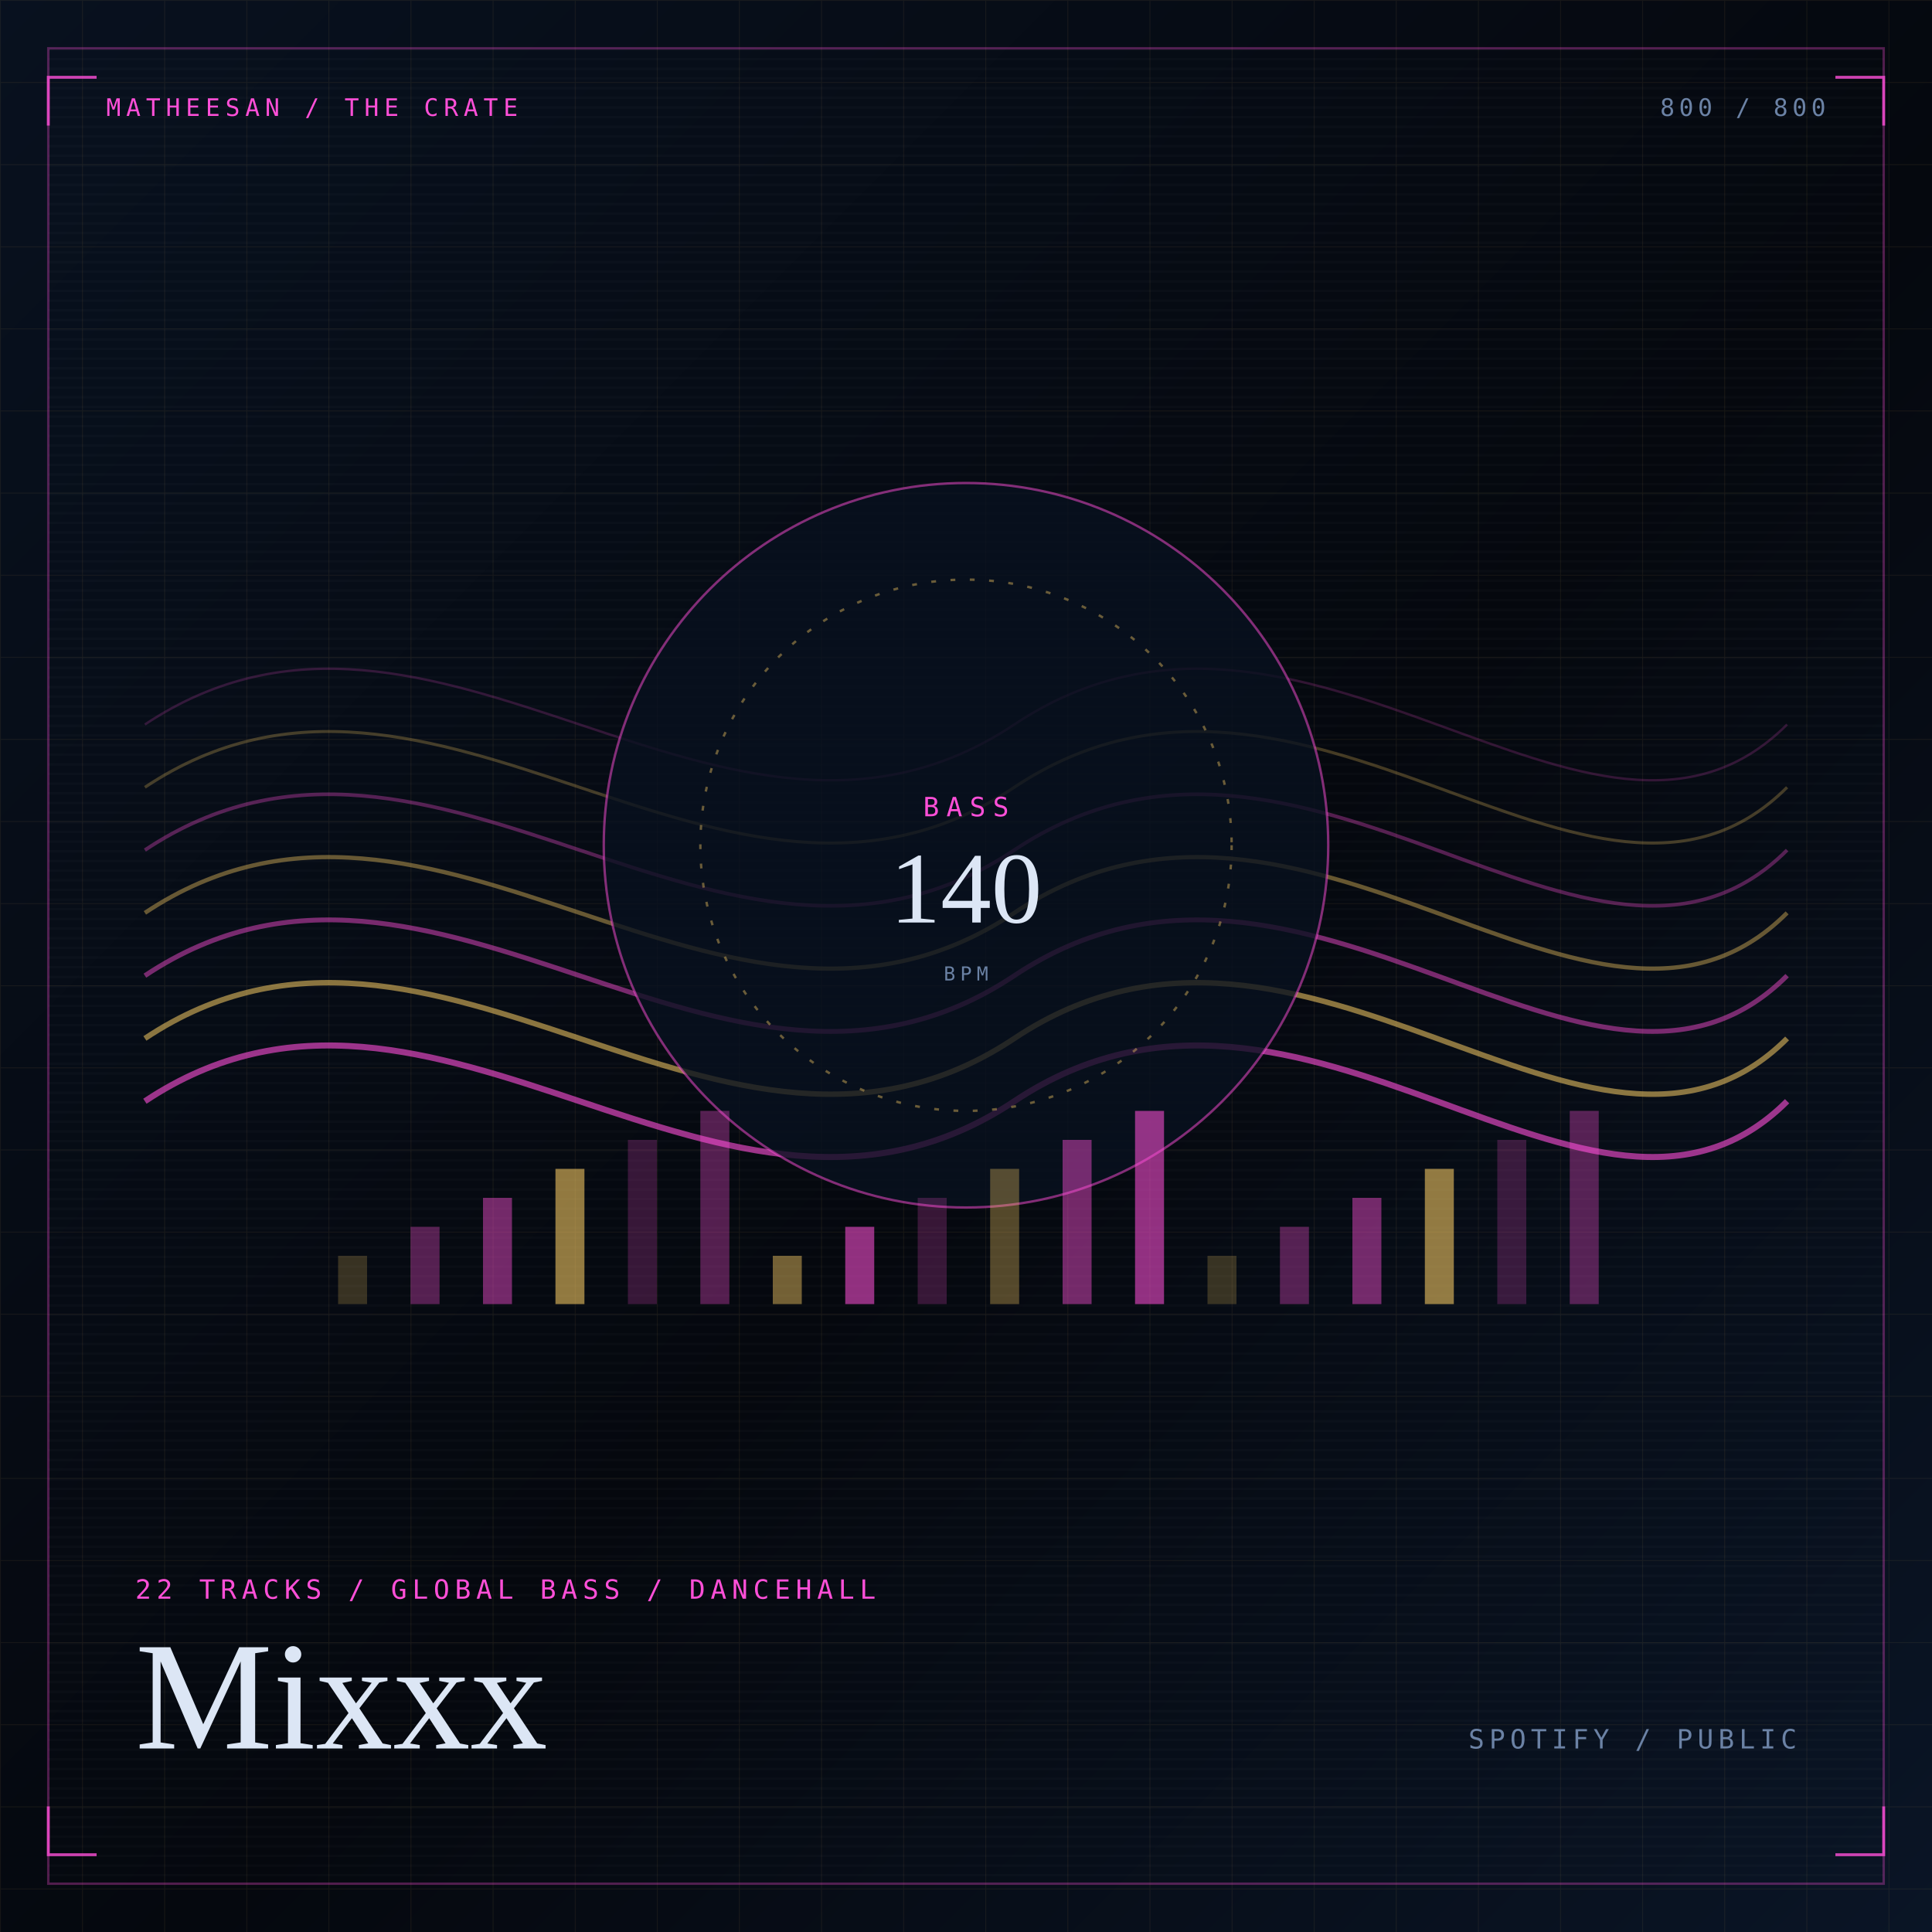
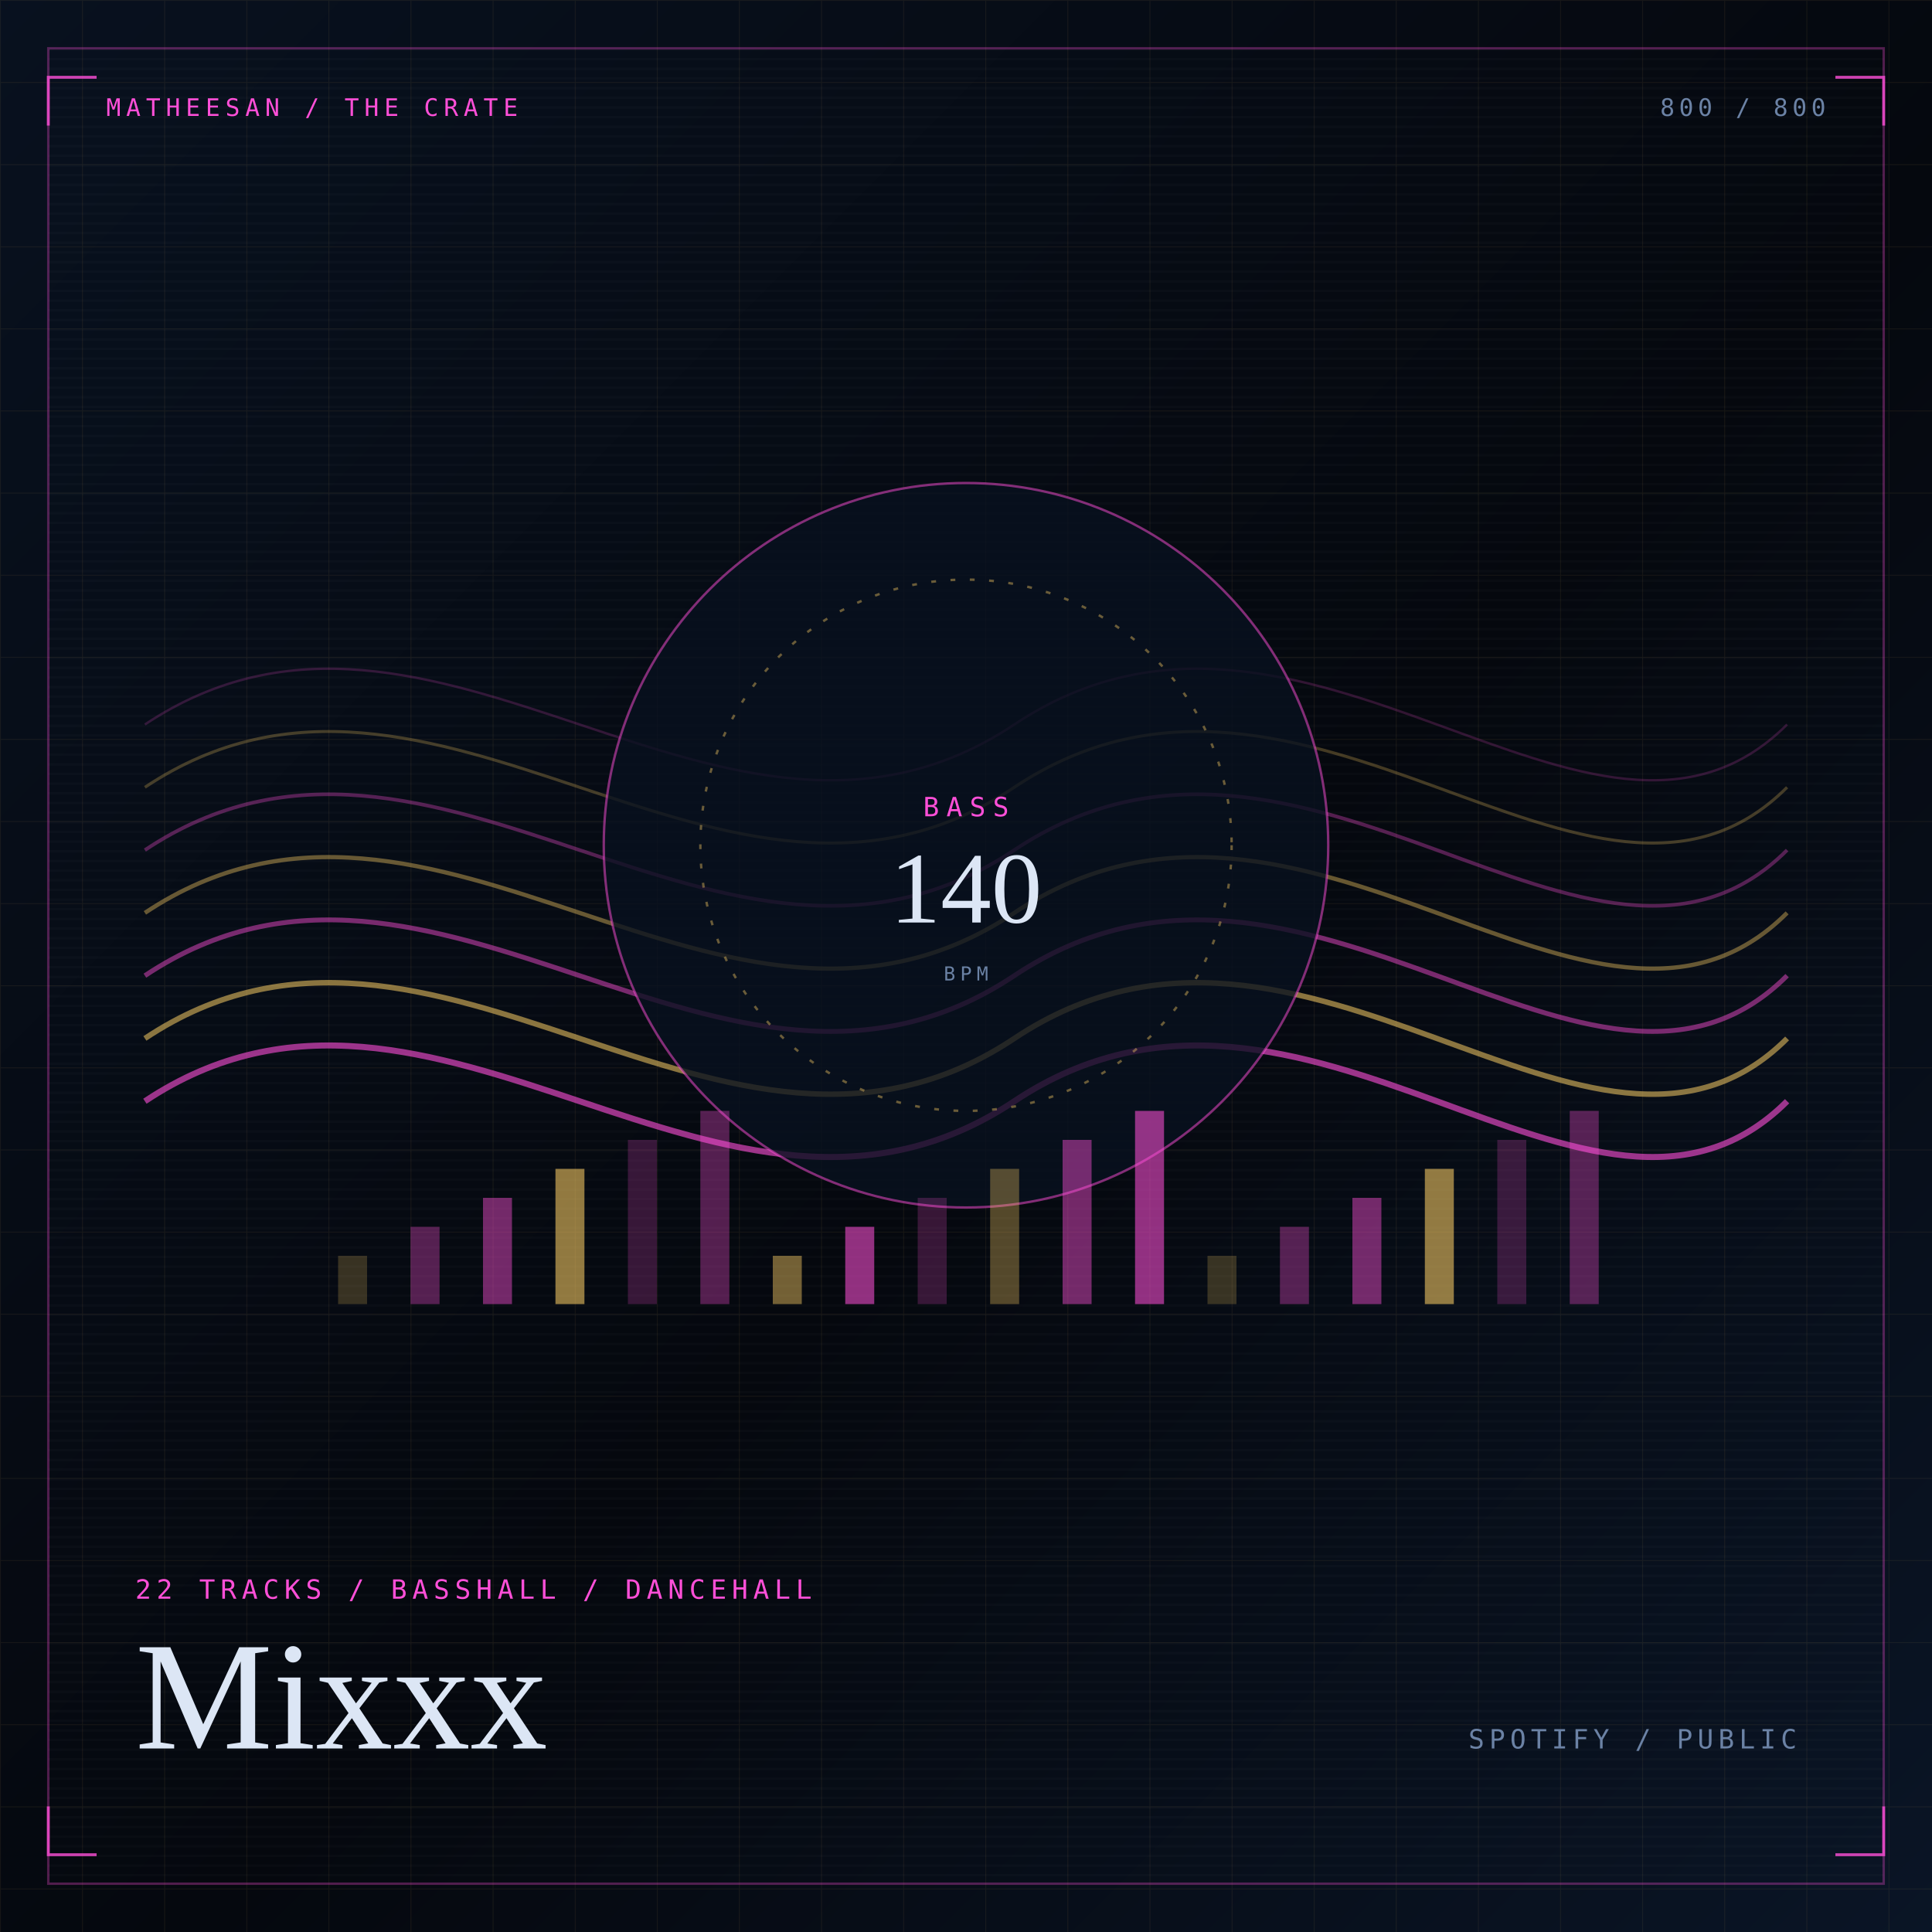
<svg xmlns="http://www.w3.org/2000/svg" width="800" height="800" viewBox="0 0 800 800">
  <defs>
    <linearGradient id="bg" x1="0" y1="0" x2="1" y2="1">
      <stop offset="0" stop-color="#08111f" />
      <stop offset="0.55" stop-color="#05080e" />
      <stop offset="1" stop-color="#0a1526" />
    </linearGradient>
    <radialGradient id="halo">
      <stop offset="0" stop-color="#ff4fd8" stop-opacity=".22" />
      <stop offset="0.55" stop-color="#ff4fd8" stop-opacity=".06" />
      <stop offset="1" stop-color="#ff4fd8" stop-opacity="0" />
    </radialGradient>
    <pattern id="grid" width="34" height="34" patternUnits="userSpaceOnUse">
      <path d="M34 0H0V34" fill="none" stroke="#ffd166" stroke-opacity=".07" stroke-width=".7" />
    </pattern>
    <pattern id="scan" width="4" height="4" patternUnits="userSpaceOnUse">
      <rect width="4" height="1" fill="#ffffff" opacity=".018" />
    </pattern>
    <filter id="soft">
      <feGaussianBlur stdDeviation="4" />
    </filter>
    <filter id="glow">
      <feGaussianBlur stdDeviation="7" result="b" />
      <feMerge>
        <feMergeNode in="b" />
        <feMergeNode in="SourceGraphic" />
      </feMerge>
    </filter>
    <marker id="arrow" viewBox="0 0 10 10" refX="9" refY="5" markerWidth="6" markerHeight="6" orient="auto-start-reverse">
      <path d="M0 0L10 5L0 10Z" fill="#ff4fd8" />
    </marker>
    <marker id="arrow-gold" viewBox="0 0 10 10" refX="9" refY="5" markerWidth="6" markerHeight="6" orient="auto-start-reverse">
      <path d="M0 0L10 5L0 10Z" fill="#c9a96e" />
    </marker>
  </defs>
  <rect width="800" height="800" fill="#05080e" />
  <rect width="800" height="800" fill="url(#bg)" />
  <rect width="800" height="800" fill="url(#grid)" />
  <rect x="20" y="20" width="760" height="760" fill="none" stroke="#ff4fd8" stroke-opacity=".3" />
  <rect x="20" y="20" width="760" height="760" fill="url(#scan)" />
  <path d="M20 52V32H40M780 52V32H760M20 748V768H40M780 748V768H760" fill="none" stroke="#ff4fd8" stroke-opacity=".8" stroke-width="1.2" />
  <text x="44" y="48" font-family="ui-monospace, SFMono-Regular, Menlo, Consolas, monospace" font-size="10" letter-spacing="2.2" fill="#ff4fd8">MATHEESAN / THE CRATE</text>
  <text x="756" y="48" text-anchor="end" font-family="ui-monospace, SFMono-Regular, Menlo, Consolas, monospace" font-size="10" letter-spacing="1.8" fill="#6b82a5">800 / 800</text>
  <path d="M60 300 C180 220 300 380 420 300 C540 220 660 380 740 300" fill="none" stroke="#ff4fd8" stroke-opacity="0.18" stroke-width="1" />
  <path d="M60 326 C180 246 300 406 420 326 C540 246 660 406 740 326" fill="none" stroke="#ffd166" stroke-opacity="0.25" stroke-width="1.25" />
  <path d="M60 352 C180 272 300 432 420 352 C540 272 660 432 740 352" fill="none" stroke="#ff4fd8" stroke-opacity="0.32" stroke-width="1.5" />
  <path d="M60 378 C180 298 300 458 420 378 C540 298 660 458 740 378" fill="none" stroke="#ffd166" stroke-opacity="0.39" stroke-width="1.75" />
  <path d="M60 404 C180 324 300 484 420 404 C540 324 660 484 740 404" fill="none" stroke="#ff4fd8" stroke-opacity="0.46" stroke-width="2" />
  <path d="M60 430 C180 350 300 510 420 430 C540 350 660 510 740 430" fill="none" stroke="#ffd166" stroke-opacity="0.53" stroke-width="2.25" />
  <path d="M60 456 C180 376 300 536 420 456 C540 376 660 536 740 456" fill="none" stroke="#ff4fd8" stroke-opacity="0.6" stroke-width="2.5" />
  <circle cx="400" cy="350" r="150" fill="rgba(8,17,31,.78)" stroke="#ff4fd8" stroke-opacity=".5" />
  <circle cx="400" cy="350" r="110" fill="none" stroke="#ffd166" stroke-opacity=".4" stroke-dasharray="2 6" />
  <text x="400" y="338" text-anchor="middle" font-family="ui-monospace, SFMono-Regular, Menlo, Consolas, monospace" font-size="11" letter-spacing="3" fill="#ff4fd8">BASS</text>
  <text x="400" y="382" text-anchor="middle" font-family="Georgia, 'Times New Roman', serif" font-size="42" fill="#dce6f5">140</text>
  <text x="400" y="406" text-anchor="middle" font-family="ui-monospace, SFMono-Regular, Menlo, Consolas, monospace" font-size="8" letter-spacing="2" fill="#6b82a5">BPM</text>
  <rect x="140" y="520" width="12" height="20" fill="#ffd166" opacity="0.2" />
  <rect x="170" y="508" width="12" height="32" fill="#ff4fd8" opacity="0.32" />
  <rect x="200" y="496" width="12" height="44" fill="#ff4fd8" opacity="0.44" />
  <rect x="230" y="484" width="12" height="56" fill="#ffd166" opacity="0.56" />
  <rect x="260" y="472" width="12" height="68" fill="#ff4fd8" opacity="0.2" />
  <rect x="290" y="460" width="12" height="80" fill="#ff4fd8" opacity="0.32" />
  <rect x="320" y="520" width="12" height="20" fill="#ffd166" opacity="0.44" />
  <rect x="350" y="508" width="12" height="32" fill="#ff4fd8" opacity="0.56" />
  <rect x="380" y="496" width="12" height="44" fill="#ff4fd8" opacity="0.2" />
  <rect x="410" y="484" width="12" height="56" fill="#ffd166" opacity="0.32" />
  <rect x="440" y="472" width="12" height="68" fill="#ff4fd8" opacity="0.44" />
  <rect x="470" y="460" width="12" height="80" fill="#ff4fd8" opacity="0.56" />
  <rect x="500" y="520" width="12" height="20" fill="#ffd166" opacity="0.2" />
  <rect x="530" y="508" width="12" height="32" fill="#ff4fd8" opacity="0.32" />
  <rect x="560" y="496" width="12" height="44" fill="#ff4fd8" opacity="0.44" />
  <rect x="590" y="484" width="12" height="56" fill="#ffd166" opacity="0.56" />
  <rect x="620" y="472" width="12" height="68" fill="#ff4fd8" opacity="0.2" />
  <rect x="650" y="460" width="12" height="80" fill="#ff4fd8" opacity="0.32" />
-   <text x="56" y="662" font-family="ui-monospace, SFMono-Regular, Menlo, Consolas, monospace" font-size="11" letter-spacing="2.2" fill="#ff4fd8">22 TRACKS / GLOBAL BASS / DANCEHALL</text>
+   <text x="56" y="662" font-family="ui-monospace, SFMono-Regular, Menlo, Consolas, monospace" font-size="11" letter-spacing="2.2" fill="#ff4fd8">22 TRACKS / BASSHALL / DANCEHALL</text>
  <text x="56" y="724" font-family="Georgia, 'Times New Roman', serif" font-size="64" fill="#dce6f5">Mixxx</text>
  <text x="744" y="724" text-anchor="end" font-family="ui-monospace, SFMono-Regular, Menlo, Consolas, monospace" font-size="11" letter-spacing="2" fill="#6b82a5">SPOTIFY / PUBLIC</text>
</svg>
